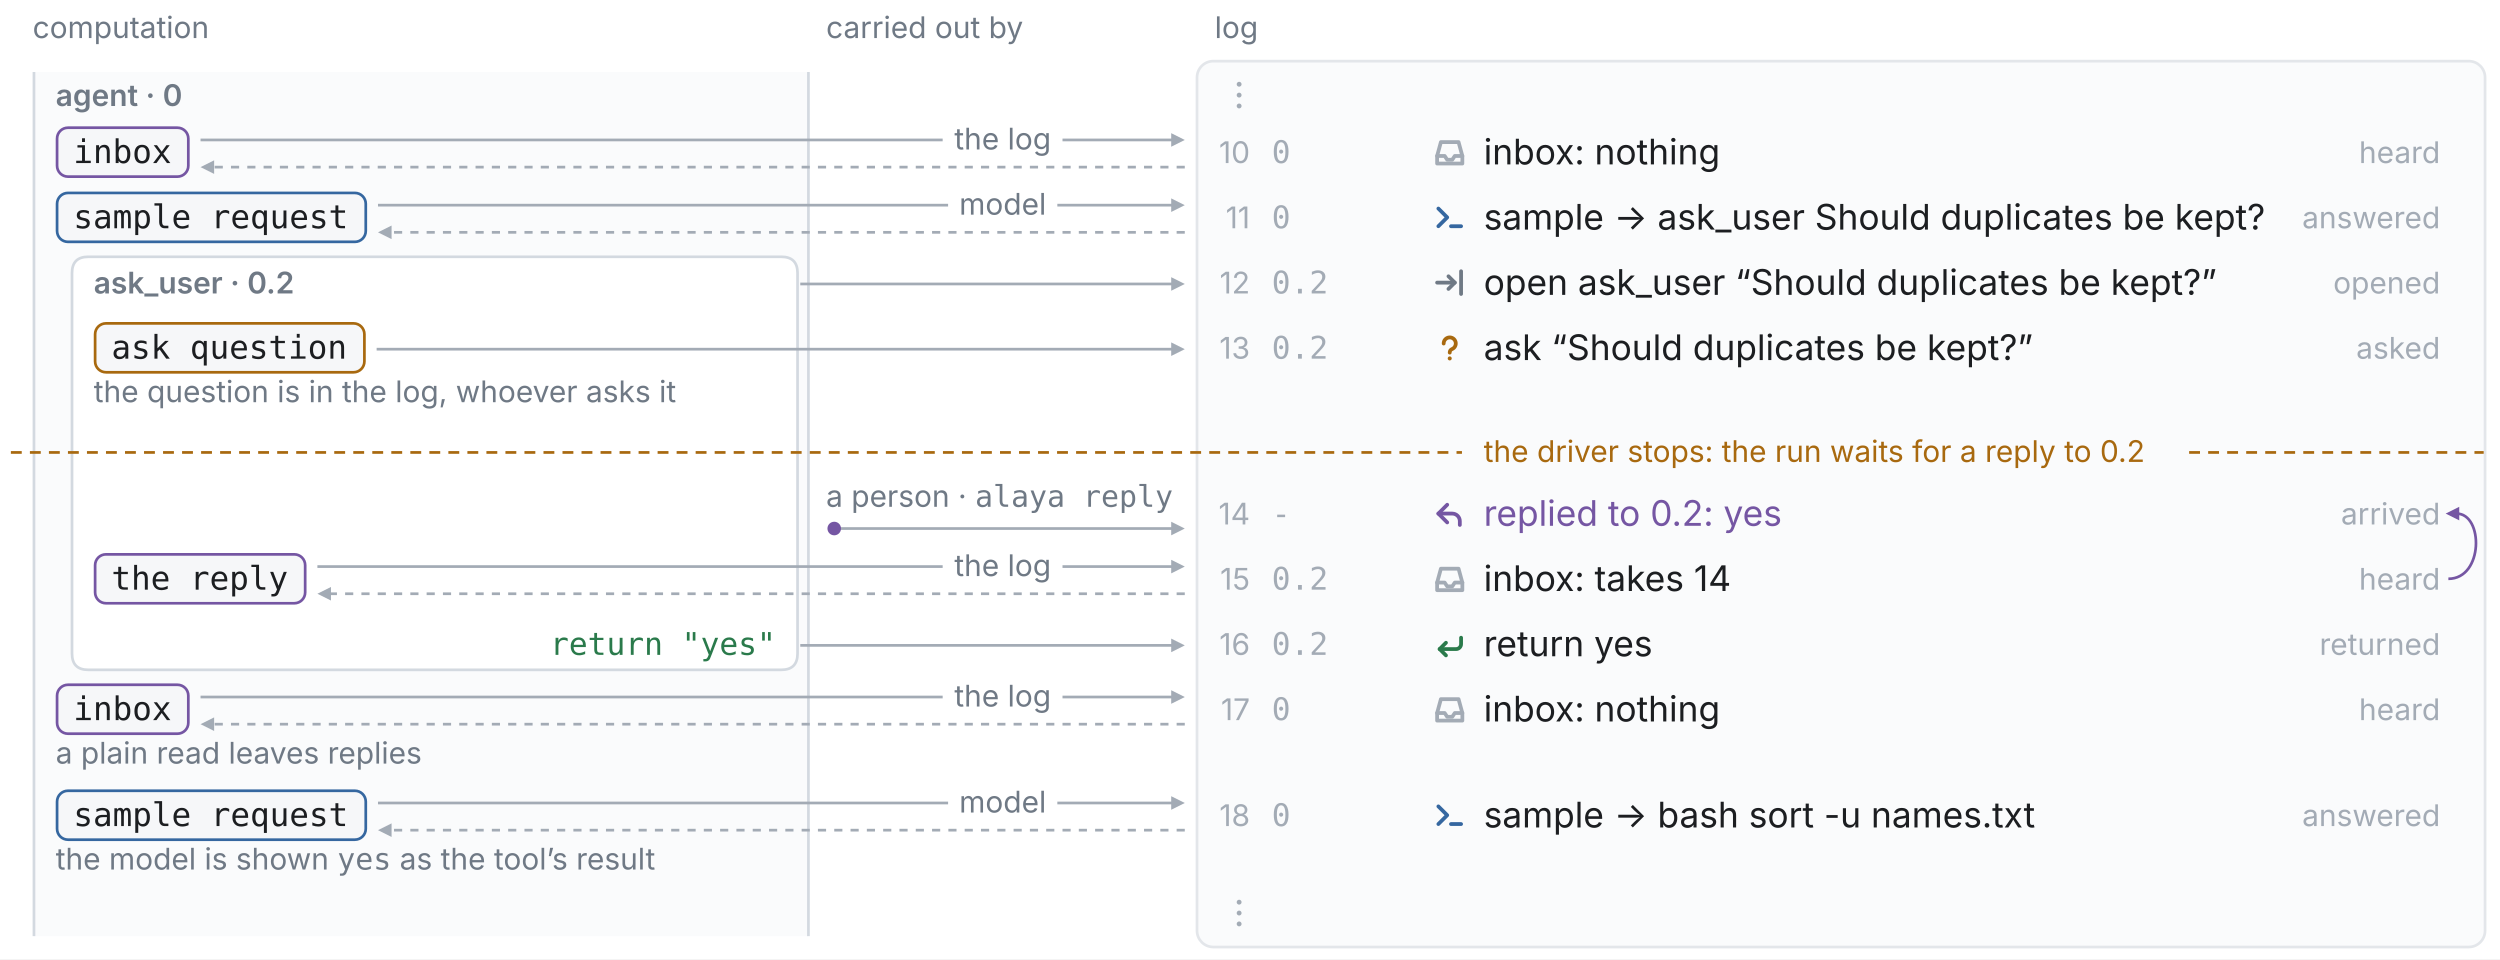
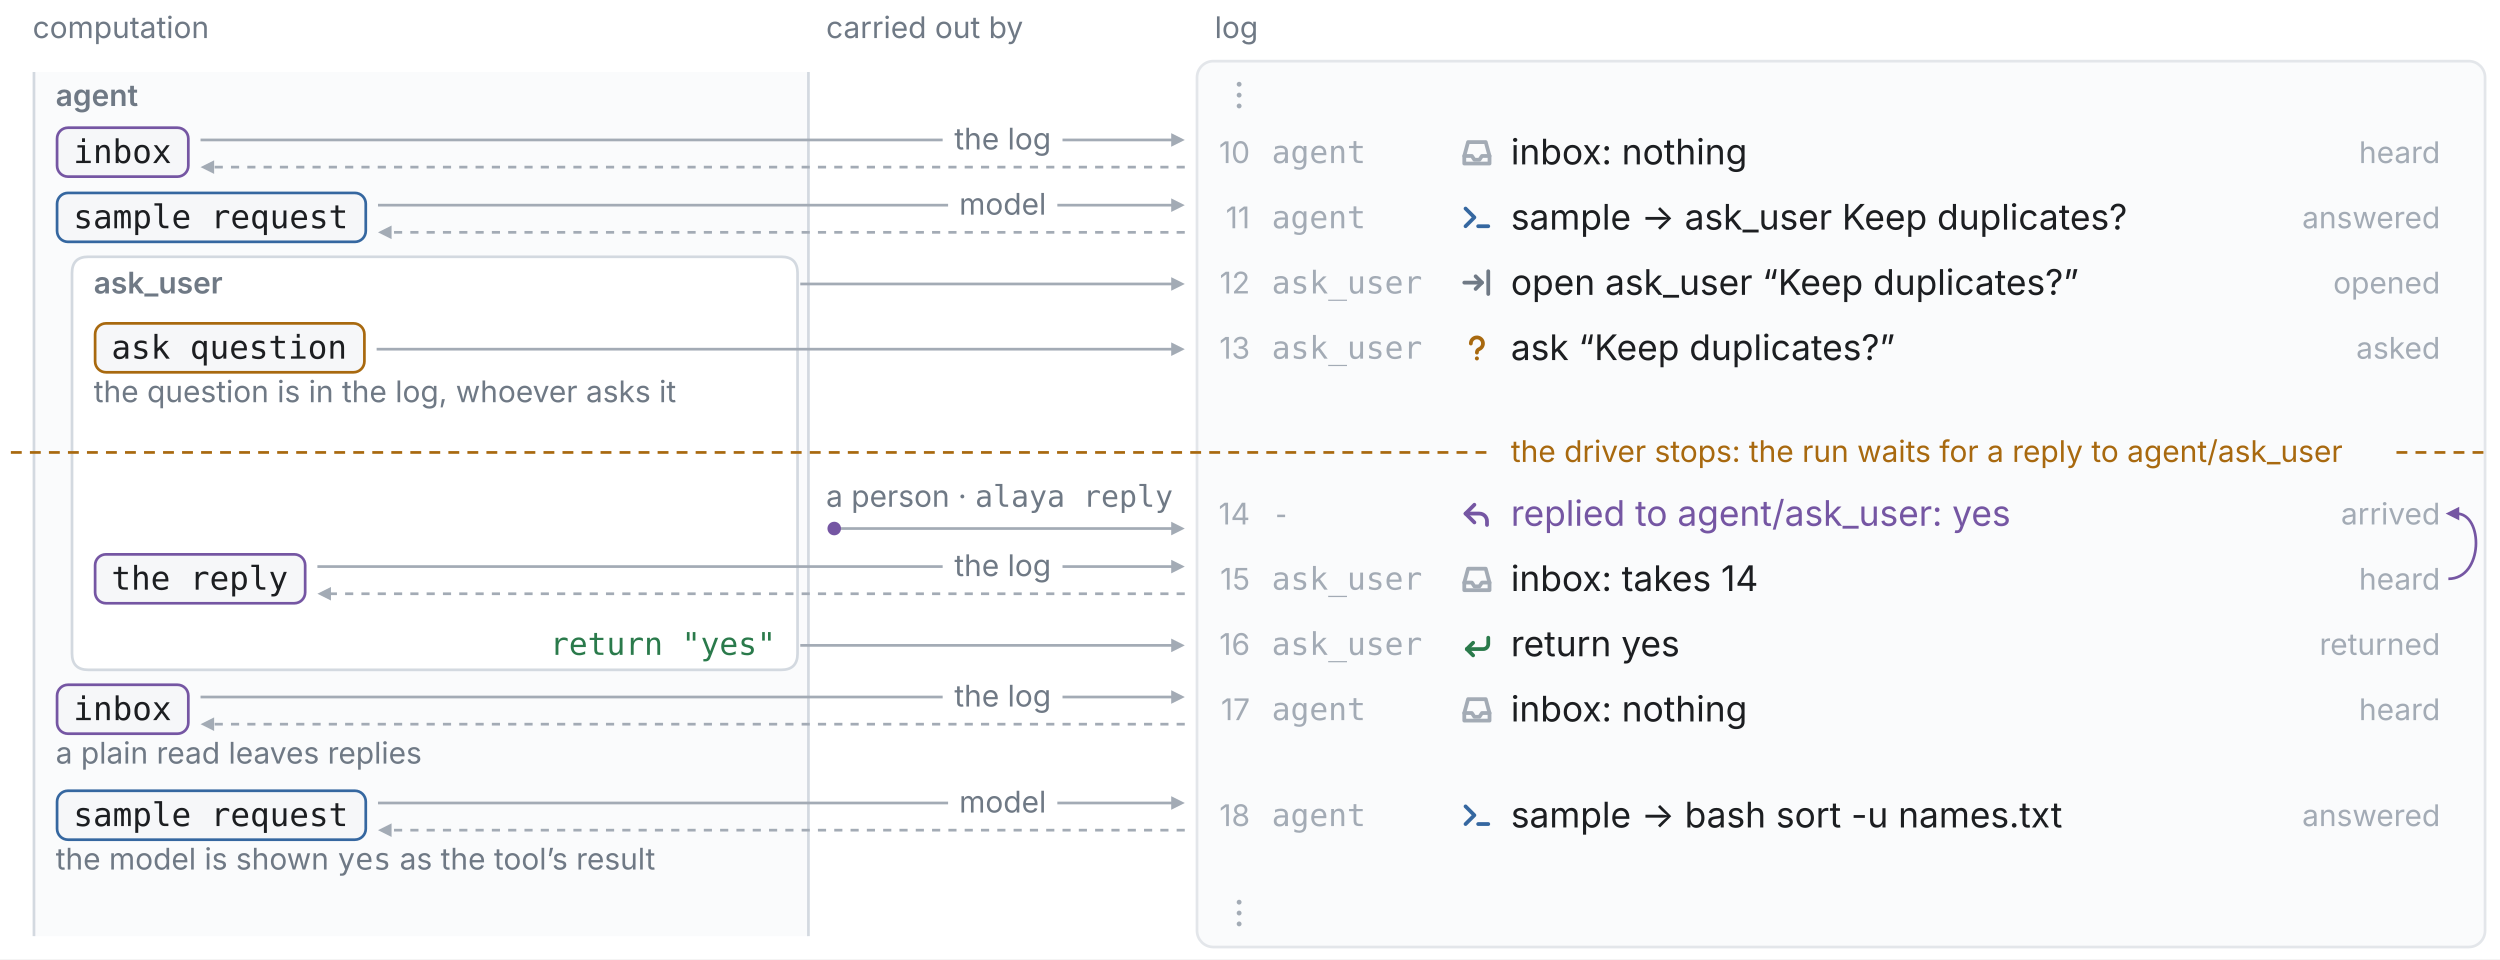
<svg xmlns="http://www.w3.org/2000/svg" viewBox="0 0 920 353" width="920" height="353">
  <style>text{font-family:-apple-system, BlinkMacSystemFont, 'Segoe UI', system-ui, sans-serif;font-size:13px;fill:#1c1e21}.m{font-family:ui-monospace, SFMono-Regular, Menlo, Consolas, monospace}.s{font-size:11px;fill:#6f7985}.f{font-size:11px;fill:#a3abb5}.b{font-weight:600}.n{font-variant-numeric:tabular-nums}.fr{font-family:ui-monospace, SFMono-Regular, Menlo, Consolas, monospace;font-size:11.5px;fill:#a3abb5}.ch{font-family:ui-monospace, SFMono-Regular, Menlo, Consolas, monospace;font-size:12px}.e{font-family:ui-monospace, SFMono-Regular, Menlo, Consolas, monospace;font-size:11.5px}.a{stroke:#a3abb5;fill:none}.d{stroke-dasharray:3 3}.bx{stroke:#d3d9e0;fill:none}</style>
  <rect width="920" height="353" fill="#fff" />
  <text x="12" y="14" class="s">computation</text>
  <text x="304" y="14" class="s">carried out by</text>
  <text x="447" y="14" class="s">log</text>
  <rect x="440.5" y="22.5" width="474" height="326" rx="6" fill="#fafbfc" stroke="#e3e6ea" />
  <path fill="#fafbfc" d="M12.5,344.5V26.5H297.5V344.5H12.5Z" />
  <path class="bx" d="M12.5,344.5V26.5M297.5,26.5V344.5" />
  <path fill="#fff" d="M26.5,240.5V100.5Q26.5,94.5 32.5,94.5H287.5Q293.5,94.5 293.5,100.5V240.5Q293.5,246.5 287.5,246.5H32.5Q26.5,246.5 26.5,240.5Z" />
  <path class="bx" d="M26.5,240.5V100.5Q26.5,94.5 32.5,94.5H287.5Q293.5,94.5 293.5,100.5V240.5Q293.5,246.5 287.5,246.5H32.5Q26.5,246.5 26.5,240.5" />
-   <text x="20.5" y="39" class="s b">agent · 0</text>
+   <text x="20.5" y="39" class="s b">agent</text>
  <circle cx="456" cy="31" r="0.9" fill="#a3abb5" />
  <circle cx="456" cy="35" r="0.9" fill="#a3abb5" />
  <circle cx="456" cy="39" r="0.9" fill="#a3abb5" />
  <text x="460" y="60" class="f n" text-anchor="end">10</text>
-   <text x="468" y="60" class="fr">0</text>
-   <g transform="translate(527,49.5) scale(0.9286)" stroke="#a3abb5" fill="#a3abb5" stroke-width="1.5" stroke-linecap="round" stroke-linejoin="round">
+   <text x="468" y="60" class="fr">agent</text>
+   <g transform="translate(537,49.5) scale(0.9286)" stroke="#a3abb5" fill="#a3abb5" stroke-width="1.5" stroke-linecap="round" stroke-linejoin="round">
    <path d="M2 8.5h3l1 1.5h2l1-1.5h3" fill="none" />
    <path d="M2 8.5L3.5 3h7L12 8.5v3H2z" fill="none" />
  </g>
-   <text x="546" y="60.5">inbox: nothing</text>
+   <text x="556" y="60.5">inbox: nothing</text>
  <text x="898" y="60" class="f" text-anchor="end">heard</text>
  <rect x="21.0" y="47.0" width="48.3" height="18" rx="4" fill="#f6f7f9" stroke="#7556a3" />
  <text x="27" y="60" class="ch">inbox</text>
  <path class="a" d="M73.8,51.5H432" />
  <path fill="#a3abb5" d="M436,51.5l-5,-2.5v5z" />
  <rect x="346.9" y="45.0" width="44.1" height="13" fill="#fff" />
  <text x="369" y="55" class="s" text-anchor="middle">the log</text>
  <path class="a d" d="M436,61.5H77.8" />
  <path fill="#a3abb5" d="M73.8,61.5l5,-2.5v5z" />
  <text x="460" y="84" class="f n" text-anchor="end">11</text>
-   <text x="468" y="84" class="fr">0</text>
-   <g transform="translate(527,73.5) scale(0.9286)" stroke="#3567a0" fill="#3567a0" stroke-width="1.5" stroke-linecap="round" stroke-linejoin="round">
+   <text x="468" y="84" class="fr">agent</text>
+   <g transform="translate(537,73.5) scale(0.9286)" stroke="#3567a0" fill="#3567a0" stroke-width="1.5" stroke-linecap="round" stroke-linejoin="round">
    <path d="M2.5 3.5L6 7l-3.5 3.5" fill="none" />
    <path d="M7.5 10.5h4" fill="none" />
  </g>
-   <text x="546" y="84.5">sample → ask_user Should duplicates be kept?</text>
+   <text x="556" y="84.5">sample → ask_user Keep duplicates?</text>
  <text x="898" y="84" class="f" text-anchor="end">answered</text>
  <rect x="21.0" y="71.0" width="113.6" height="18" rx="4" fill="#f6f7f9" stroke="#3567a0" />
  <text x="27" y="84" class="ch">sample request</text>
  <path class="a" d="M139.1,75.5H432" />
  <path fill="#a3abb5" d="M436,75.5l-5,-2.5v5z" />
  <rect x="348.9" y="69.0" width="40.2" height="13" fill="#fff" />
  <text x="369" y="79" class="s" text-anchor="middle">model</text>
  <path class="a d" d="M436,85.5H143.1" />
  <path fill="#a3abb5" d="M139.1,85.5l5,-2.5v5z" />
  <text x="460" y="108" class="f n" text-anchor="end">12</text>
-   <text x="468" y="108" class="fr">0.2</text>
-   <g transform="translate(527,97.5) scale(0.9286)" stroke="#6f7985" fill="#6f7985" stroke-width="1.5" stroke-linecap="round" stroke-linejoin="round">
+   <text x="468" y="108" class="fr">ask_user</text>
+   <g transform="translate(537,97.5) scale(0.9286)" stroke="#6f7985" fill="#6f7985" stroke-width="1.5" stroke-linecap="round" stroke-linejoin="round">
    <path d="M2 7h7" fill="none" />
    <path d="M6.5 4.5L9 7l-2.5 2.5" fill="none" />
    <path d="M11.5 2.5v9" fill="none" />
  </g>
-   <text x="546" y="108.5">open ask_user “Should duplicates be kept?”</text>
+   <text x="556" y="108.5">open ask_user “Keep duplicates?”</text>
  <text x="898" y="108" class="f" text-anchor="end">opened</text>
-   <text x="34.5" y="108" class="s b">ask_user · 0.2</text>
+   <text x="34.5" y="108" class="s b">ask_user</text>
  <path class="a" d="M294.5,104.5H432" />
  <path fill="#a3abb5" d="M436,104.5l-5,-2.5v5z" />
  <text x="460" y="132" class="f n" text-anchor="end">13</text>
-   <text x="468" y="132" class="fr">0.2</text>
-   <g transform="translate(527,121.5) scale(0.9286)" stroke="#a8690f" fill="#a8690f" stroke-width="1.5" stroke-linecap="round" stroke-linejoin="round">
+   <text x="468" y="132" class="fr">ask_user</text>
+   <g transform="translate(537,121.5) scale(0.9286)" stroke="#a8690f" fill="#a8690f" stroke-width="1.5" stroke-linecap="round" stroke-linejoin="round">
    <path d="M4.6 5.3a2.4 2.4 0 1 1 3.3 2.2c-.6.3-.9.7-.9 1.4" fill="none" />
    <circle cx="7" cy="11.2" r=".8" stroke="none" />
  </g>
-   <text x="546" y="132.5">ask “Should duplicates be kept?”</text>
+   <text x="556" y="132.5">ask “Keep duplicates?”</text>
  <text x="898" y="132" class="f" text-anchor="end">asked</text>
  <rect x="35.0" y="119.0" width="99.1" height="18" rx="4" fill="#f6f7f9" stroke="#a8690f" />
  <text x="41" y="132" class="ch">ask question</text>
  <path class="a" d="M138.6,128.5H432" />
  <path fill="#a3abb5" d="M436,128.5l-5,-2.5v5z" />
  <text x="34.5" y="148" class="s">the question is in the log, whoever asks it</text>
-   <path stroke="#a8690f" stroke-dasharray="4 3" d="M4,166.5H538M805.6,166.5H914" />
-   <text x="546" y="170" class="s" style="fill:#a8690f">the driver stops: the run waits for a reply to 0.2</text>
+   <path stroke="#a8690f" stroke-dasharray="4 3" d="M4,166.5H548M881.9,166.5H914" />
+   <text x="556" y="170" class="s" style="fill:#a8690f">the driver stops: the run waits for a reply to agent/ask_user</text>
  <text x="460" y="193" class="f n" text-anchor="end">14</text>
  <text x="468" y="193" class="fr">-</text>
-   <g transform="translate(527,182.5) scale(0.9286)" stroke="#7556a3" fill="#7556a3" stroke-width="1.5" stroke-linecap="round" stroke-linejoin="round">
+   <g transform="translate(537,182.5) scale(0.9286)" stroke="#7556a3" fill="#7556a3" stroke-width="1.5" stroke-linecap="round" stroke-linejoin="round">
    <path d="M6 3.5L2.5 7 6 10.5" fill="none" />
    <path d="M2.5 7h5.5a3 3 0 0 1 3 3v1.5" fill="none" />
  </g>
-   <text x="546" y="193.5" style="fill:#7556a3">replied to 0.2: yes</text>
+   <text x="556" y="193.5" style="fill:#7556a3">replied to agent/ask_user: yes</text>
  <text x="898" y="193" class="f" text-anchor="end">arrived</text>
  <text x="304" y="186.5" class="s">a person · <tspan class="m">alaya reply</tspan>
  </text>
  <path class="a" d="M307,194.5H432" />
  <path fill="#a3abb5" d="M436,194.5l-5,-2.5v5z" />
  <circle cx="307" cy="194.5" r="2.5" fill="#7556a3" />
  <text x="460" y="217" class="f n" text-anchor="end">15</text>
-   <text x="468" y="217" class="fr">0.2</text>
-   <g transform="translate(527,206.5) scale(0.9286)" stroke="#a3abb5" fill="#a3abb5" stroke-width="1.5" stroke-linecap="round" stroke-linejoin="round">
+   <text x="468" y="217" class="fr">ask_user</text>
+   <g transform="translate(537,206.5) scale(0.9286)" stroke="#a3abb5" fill="#a3abb5" stroke-width="1.5" stroke-linecap="round" stroke-linejoin="round">
    <path d="M2 8.5h3l1 1.5h2l1-1.5h3" fill="none" />
    <path d="M2 8.5L3.5 3h7L12 8.5v3H2z" fill="none" />
  </g>
-   <text x="546" y="217.5">inbox: takes 14</text>
+   <text x="556" y="217.5">inbox: takes 14</text>
  <text x="898" y="217" class="f" text-anchor="end">heard</text>
  <rect x="35.0" y="204.0" width="77.3" height="18" rx="4" fill="#f6f7f9" stroke="#7556a3" />
  <text x="41" y="217" class="ch">the reply</text>
  <path class="a" d="M116.8,208.5H432" />
  <path fill="#a3abb5" d="M436,208.5l-5,-2.5v5z" />
  <rect x="346.9" y="202.0" width="44.1" height="13" fill="#fff" />
  <text x="369" y="212" class="s" text-anchor="middle">the log</text>
  <path class="a d" d="M436,218.5H120.8" />
  <path fill="#a3abb5" d="M116.8,218.5l5,-2.5v5z" />
  <text x="460" y="241" class="f n" text-anchor="end">16</text>
-   <text x="468" y="241" class="fr">0.2</text>
-   <g transform="translate(527,230.5) scale(0.9286)" stroke="#2a7a4b" fill="#2a7a4b" stroke-width="1.5" stroke-linecap="round" stroke-linejoin="round">
+   <text x="468" y="241" class="fr">ask_user</text>
+   <g transform="translate(537,230.5) scale(0.9286)" stroke="#2a7a4b" fill="#2a7a4b" stroke-width="1.5" stroke-linecap="round" stroke-linejoin="round">
    <path d="M11.5 4.5v2.5a2 2 0 0 1-2 2H3" fill="none" />
    <path d="M5.5 6.5L3 9l2.5 2.5" fill="none" />
  </g>
-   <text x="546" y="241.5">return yes</text>
+   <text x="556" y="241.5">return yes</text>
  <text x="898" y="241" class="f" text-anchor="end">returned</text>
  <text x="285.5" y="241" class="e" style="fill:#2a7a4b" text-anchor="end">return "yes"</text>
  <path class="a" d="M294.5,237.5H432" />
  <path fill="#a3abb5" d="M436,237.5l-5,-2.5v5z" />
  <text x="460" y="265" class="f n" text-anchor="end">17</text>
-   <text x="468" y="265" class="fr">0</text>
-   <g transform="translate(527,254.5) scale(0.9286)" stroke="#a3abb5" fill="#a3abb5" stroke-width="1.5" stroke-linecap="round" stroke-linejoin="round">
+   <text x="468" y="265" class="fr">agent</text>
+   <g transform="translate(537,254.5) scale(0.9286)" stroke="#a3abb5" fill="#a3abb5" stroke-width="1.5" stroke-linecap="round" stroke-linejoin="round">
    <path d="M2 8.5h3l1 1.5h2l1-1.5h3" fill="none" />
    <path d="M2 8.5L3.5 3h7L12 8.5v3H2z" fill="none" />
  </g>
-   <text x="546" y="265.5">inbox: nothing</text>
+   <text x="556" y="265.5">inbox: nothing</text>
  <text x="898" y="265" class="f" text-anchor="end">heard</text>
  <rect x="21.0" y="252.0" width="48.3" height="18" rx="4" fill="#f6f7f9" stroke="#7556a3" />
  <text x="27" y="265" class="ch">inbox</text>
  <path class="a" d="M73.8,256.5H432" />
  <path fill="#a3abb5" d="M436,256.5l-5,-2.5v5z" />
  <rect x="346.9" y="250.0" width="44.1" height="13" fill="#fff" />
  <text x="369" y="260" class="s" text-anchor="middle">the log</text>
  <path class="a d" d="M436,266.5H77.8" />
  <path fill="#a3abb5" d="M73.8,266.5l5,-2.5v5z" />
  <text x="20.5" y="281" class="s">a plain read leaves replies</text>
  <text x="460" y="304" class="f n" text-anchor="end">18</text>
-   <text x="468" y="304" class="fr">0</text>
-   <g transform="translate(527,293.5) scale(0.9286)" stroke="#3567a0" fill="#3567a0" stroke-width="1.5" stroke-linecap="round" stroke-linejoin="round">
+   <text x="468" y="304" class="fr">agent</text>
+   <g transform="translate(537,293.5) scale(0.9286)" stroke="#3567a0" fill="#3567a0" stroke-width="1.5" stroke-linecap="round" stroke-linejoin="round">
    <path d="M2.5 3.5L6 7l-3.5 3.5" fill="none" />
    <path d="M7.5 10.5h4" fill="none" />
  </g>
-   <text x="546" y="304.5">sample → bash sort -u names.txt</text>
+   <text x="556" y="304.5">sample → bash sort -u names.txt</text>
  <text x="898" y="304" class="f" text-anchor="end">answered</text>
  <rect x="21.0" y="291.0" width="113.6" height="18" rx="4" fill="#f6f7f9" stroke="#3567a0" />
  <text x="27" y="304" class="ch">sample request</text>
  <path class="a" d="M139.1,295.5H432" />
  <path fill="#a3abb5" d="M436,295.5l-5,-2.5v5z" />
  <rect x="348.9" y="289.0" width="40.2" height="13" fill="#fff" />
  <text x="369" y="299" class="s" text-anchor="middle">model</text>
  <path class="a d" d="M436,305.5H143.1" />
  <path fill="#a3abb5" d="M139.1,305.5l5,-2.5v5z" />
  <text x="20.5" y="320" class="s">the model is shown <tspan class="m">yes</tspan> as the tool’s result</text>
  <circle cx="456" cy="332" r="0.9" fill="#a3abb5" />
  <circle cx="456" cy="336" r="0.9" fill="#a3abb5" />
  <circle cx="456" cy="340" r="0.9" fill="#a3abb5" />
  <path class="a" style="stroke:#7556a3" d="M901,213.0C914,213.0 914,189.0 904,189.0" />
  <path fill="#7556a3" d="M900,189.0l5,-2.5v5z" />
</svg>
